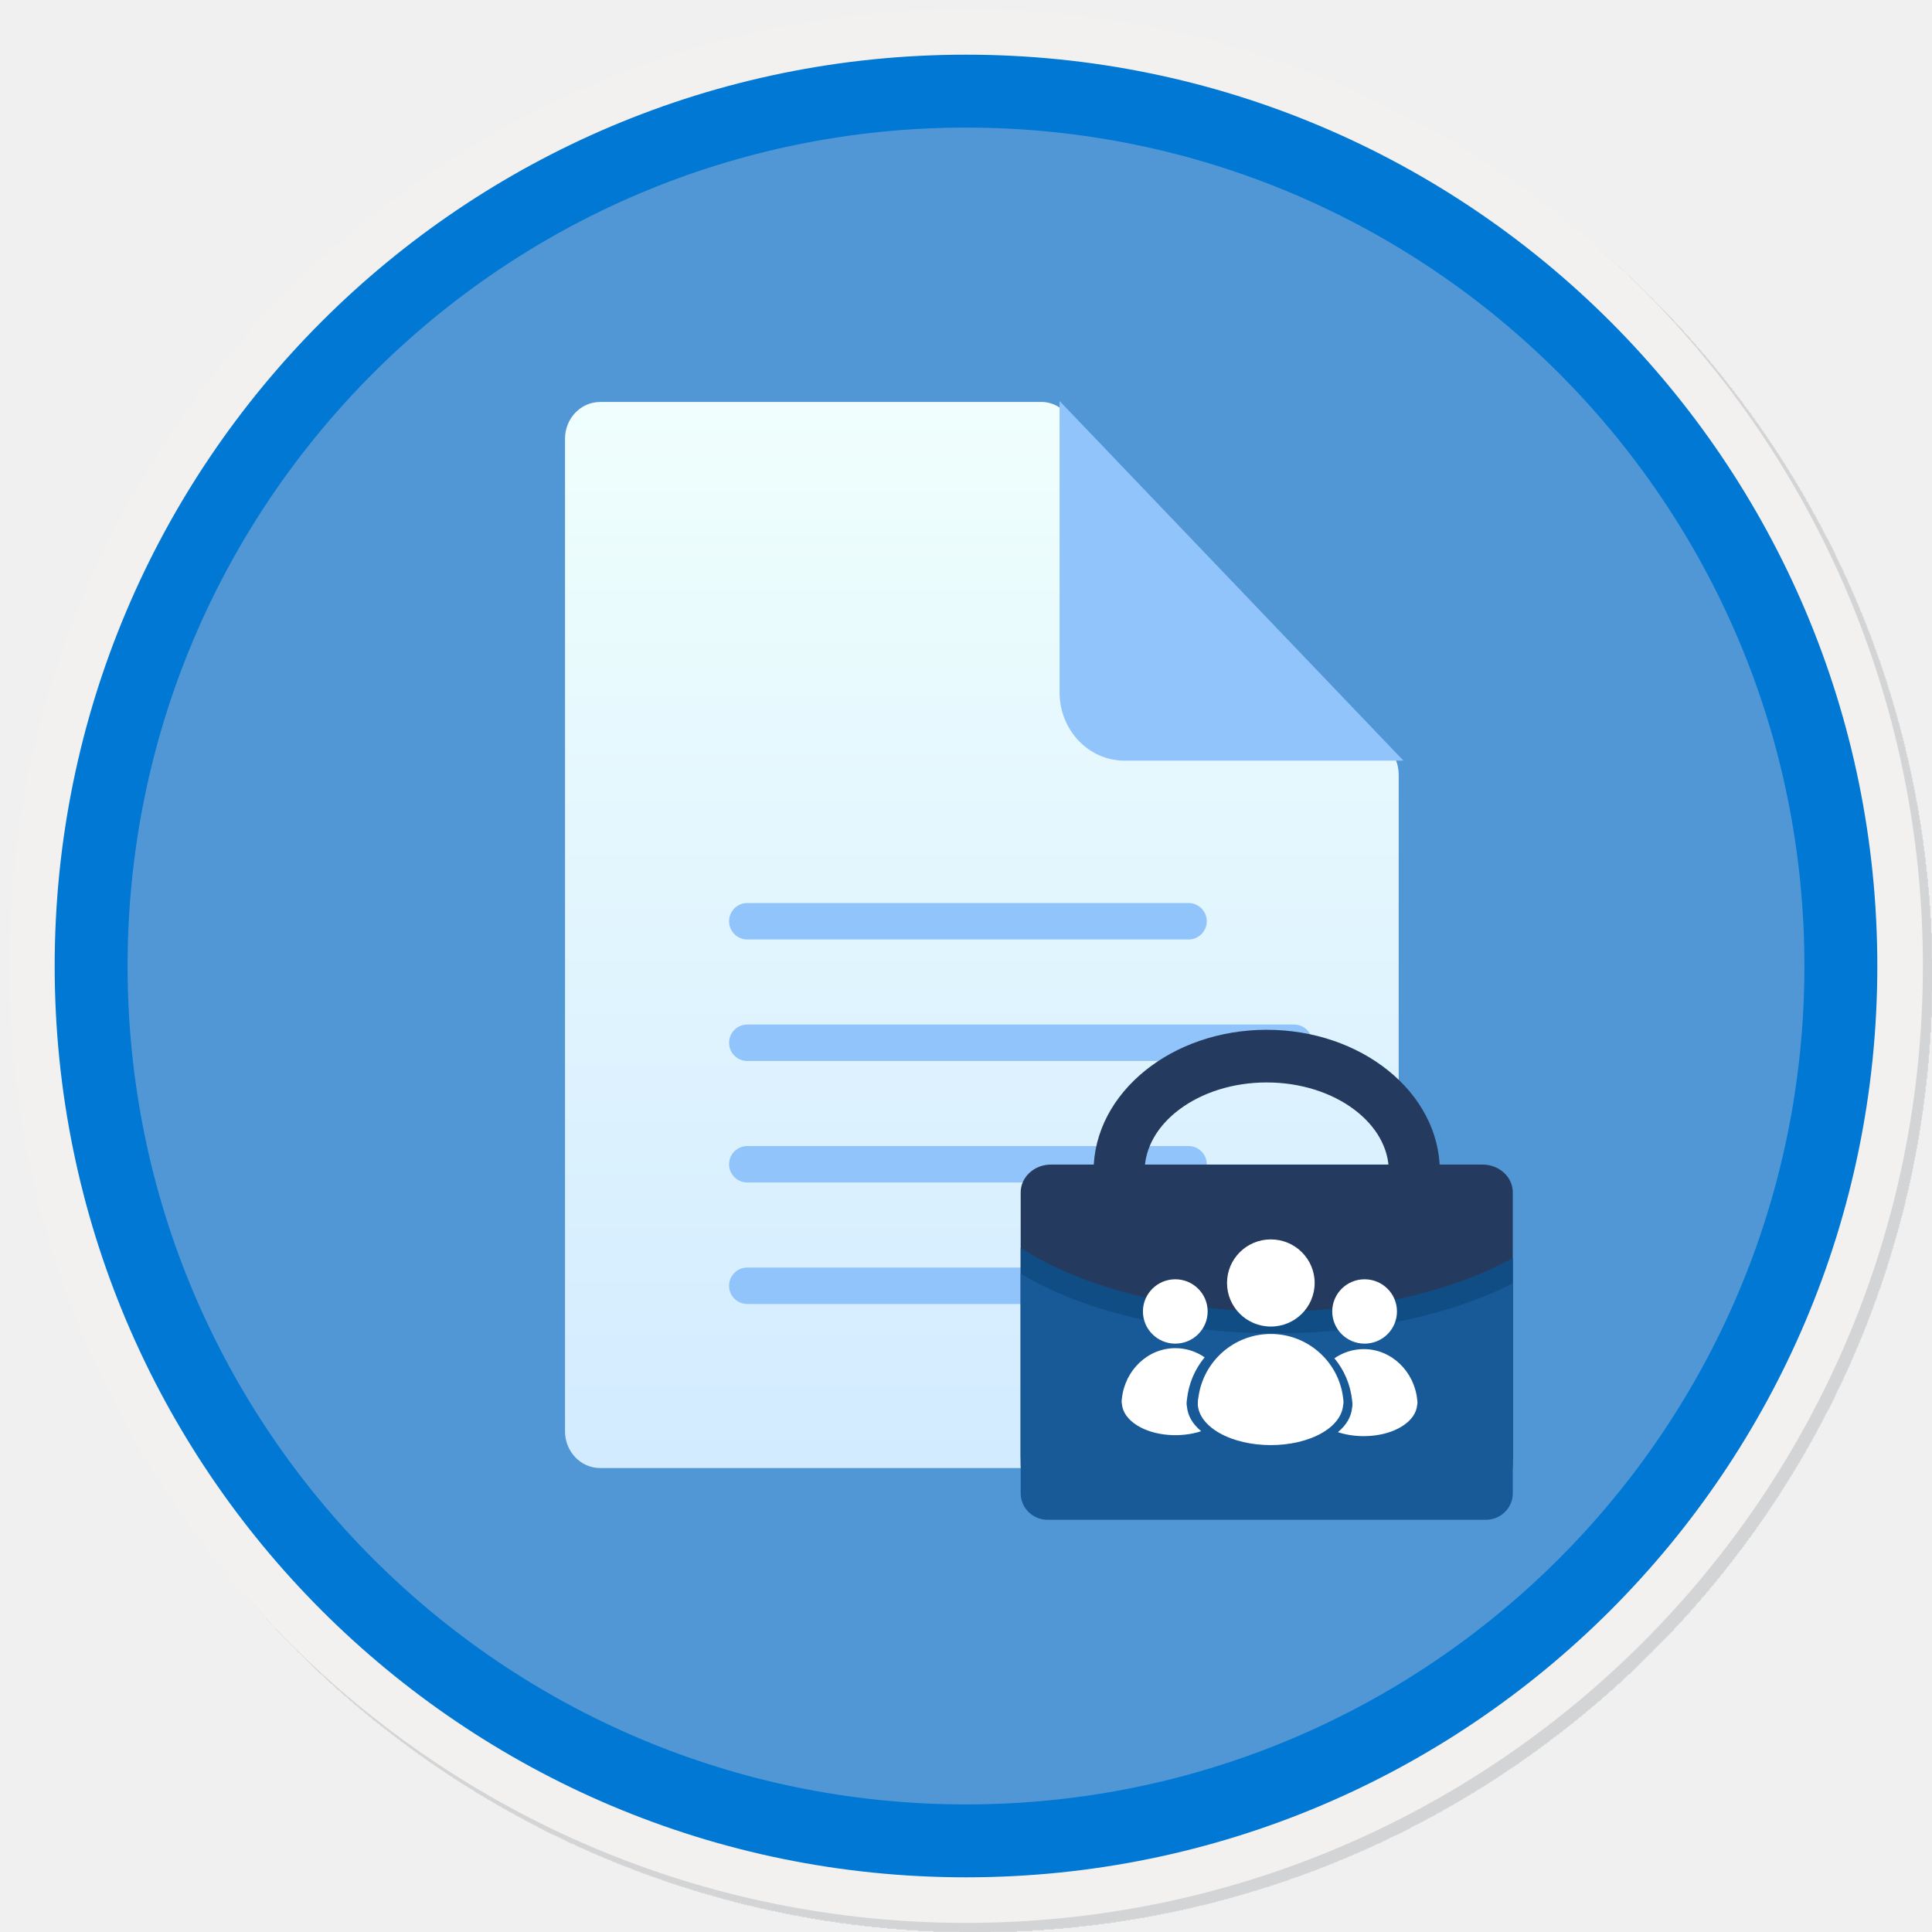
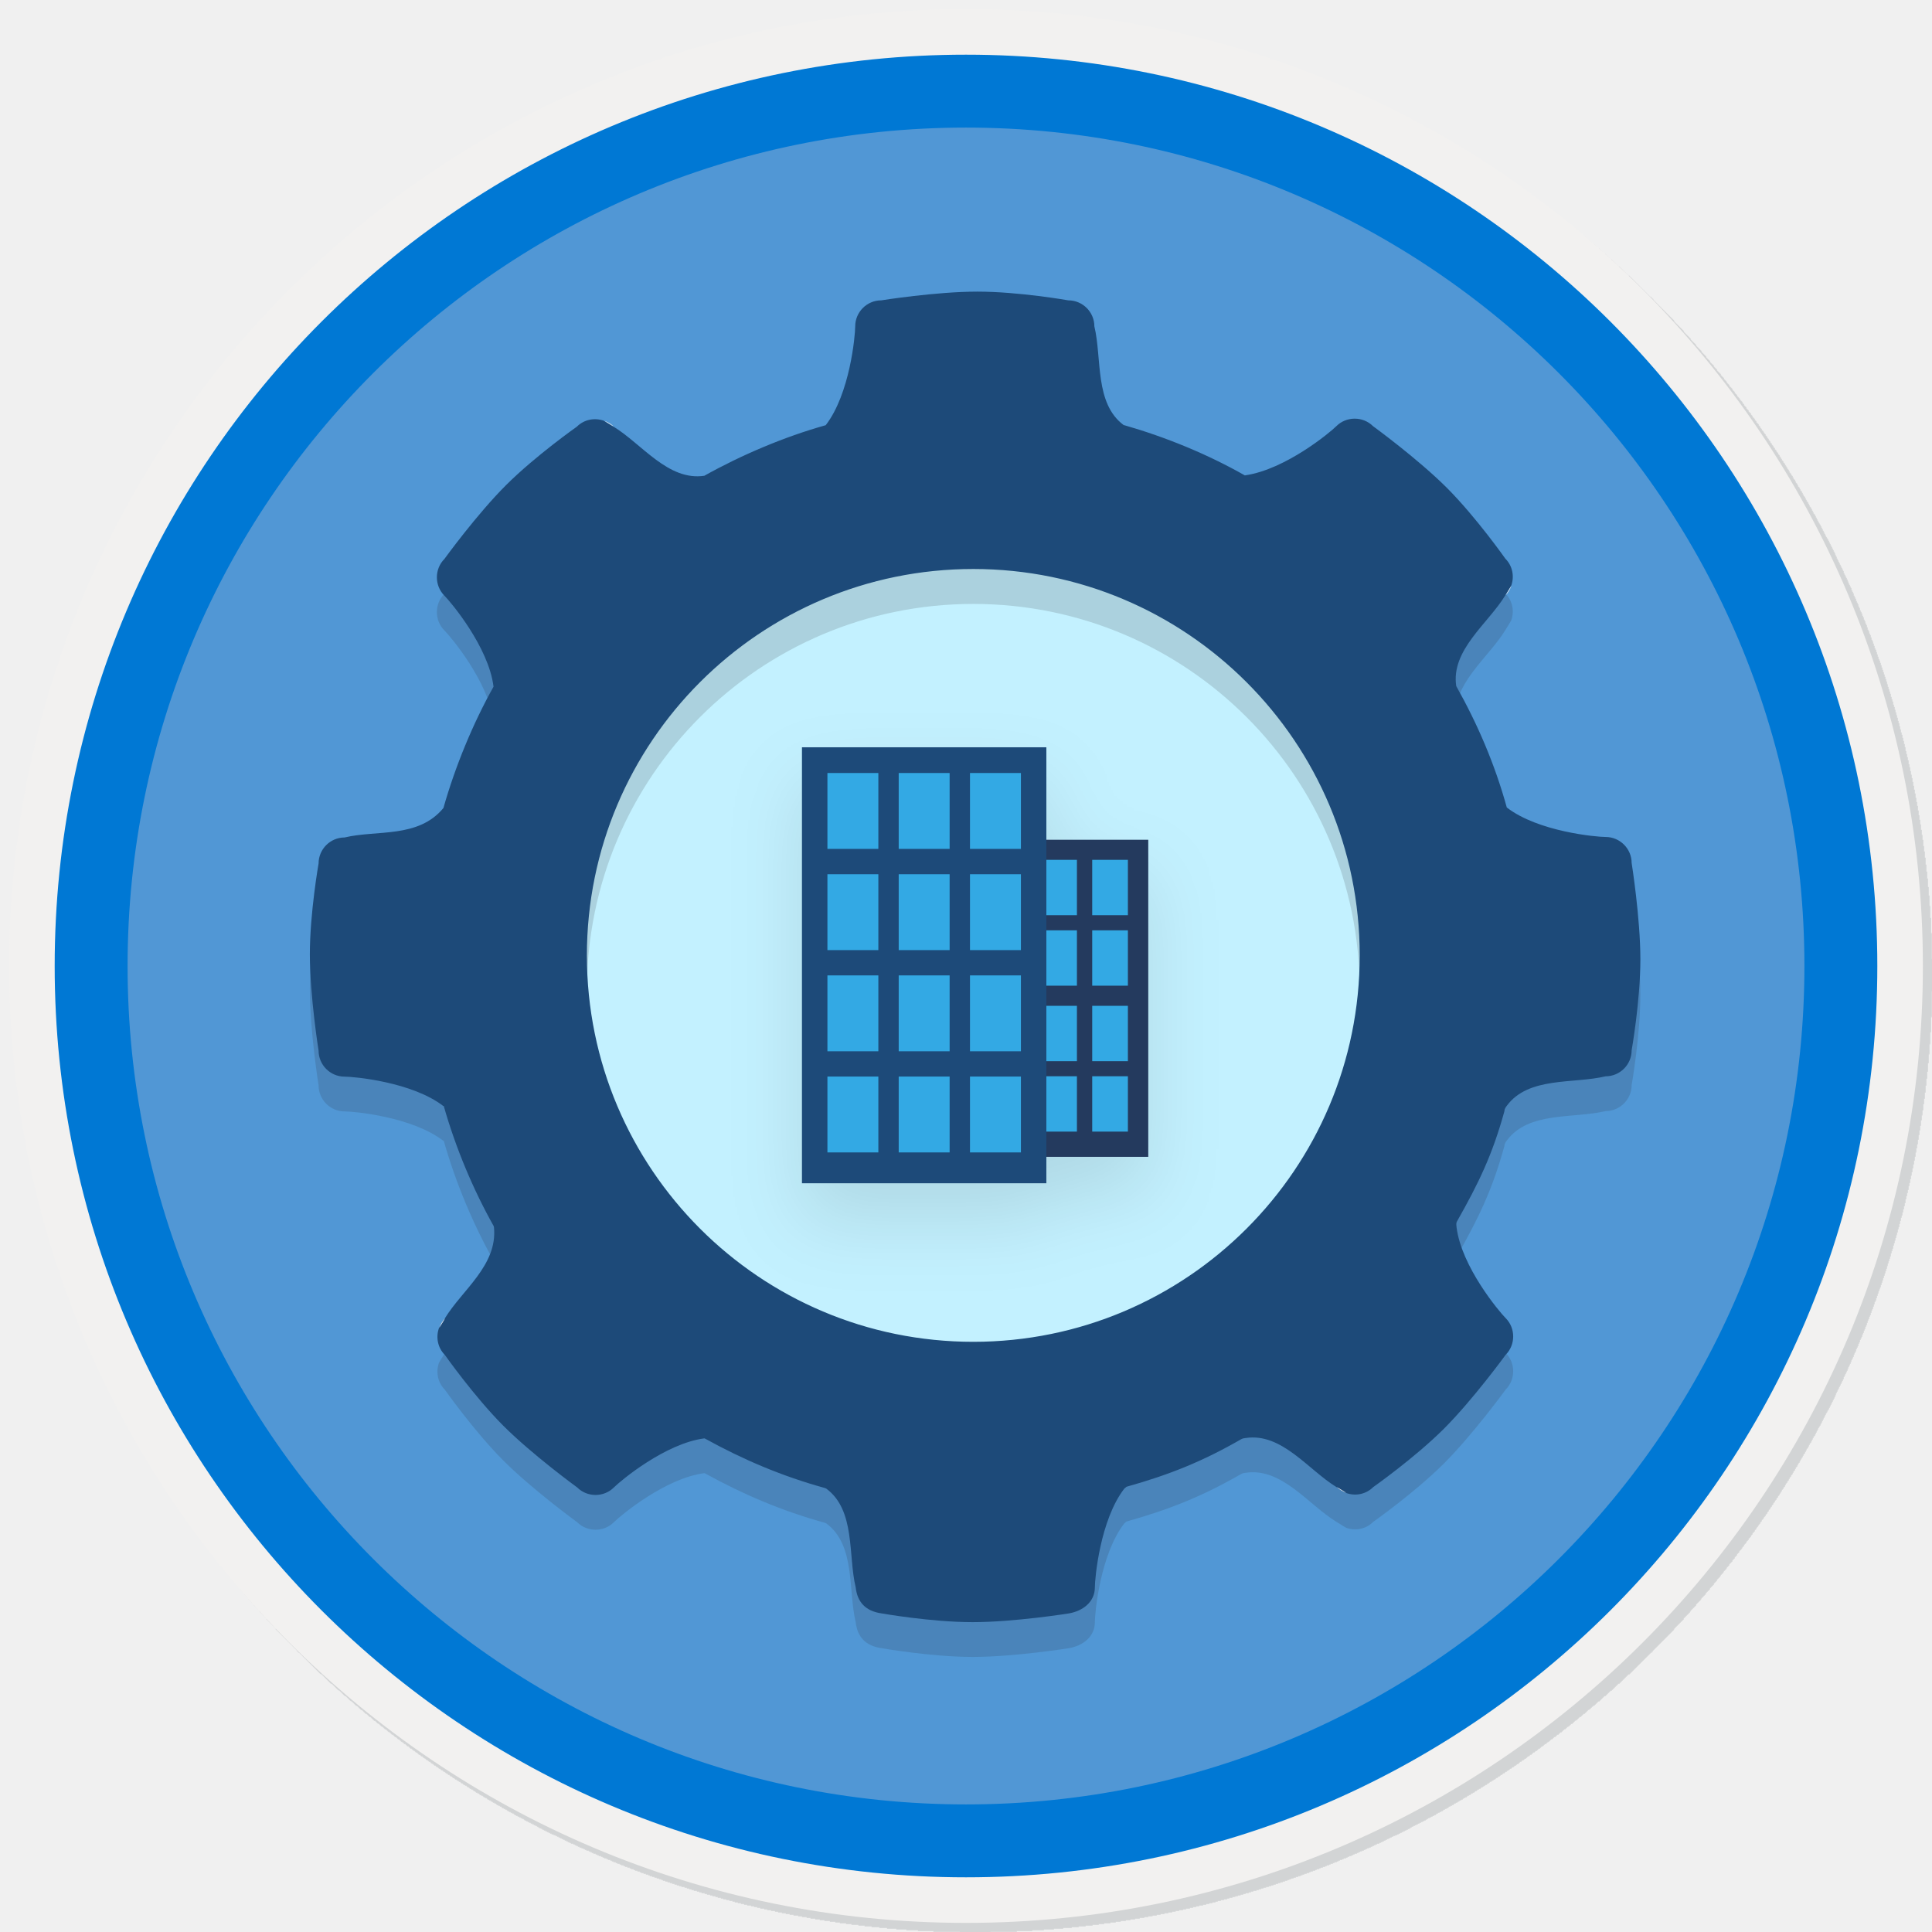
<svg xmlns="http://www.w3.org/2000/svg" width="106" height="106" viewBox="0 0 106 106" fill="none">
  <g filter="url(#filter0_d)">
    <circle cx="53" cy="53" r="49" fill="#5197D5" />
    <circle cx="53" cy="53" r="50.75" stroke="#F2F1F0" stroke-width="3.5" />
  </g>
  <circle cx="53" cy="53" r="48" stroke="#0078D4" stroke-width="4" />
-   <path d="M57.252 22.055H32.928C31.863 22.055 31 22.957 31 24.07V78.53C31 79.643 31.863 80.546 32.928 80.546H74.81C75.875 80.546 76.739 79.643 76.739 78.53V42.495C76.739 41.381 75.875 40.479 74.81 40.479H60.906C59.86 40.479 59.011 39.592 59.011 38.499V24.07C59.032 23.016 58.259 22.13 57.252 22.055Z" fill="url(#paint0_linear)" />
-   <path d="M77 41.733L58.133 22V37.988C58.133 40.056 59.727 41.733 61.693 41.733H77Z" fill="#92C4FC" />
-   <path d="M41 70.545H68.895M41 50.545H65.21M41 57.212H71M41 63.878H65.21" stroke="#92C4FC" stroke-width="2" stroke-linecap="round" />
-   <mask id="mask0" mask-type="alpha" maskUnits="userSpaceOnUse" x="56" y="63" width="27" height="19">
-     <path fill-rule="evenodd" clip-rule="evenodd" d="M57.661 63.895C56.744 63.895 56 64.578 56 65.421V80.308C56 81.152 56.744 81.835 57.661 81.835H81.338C82.256 81.835 83 81.152 83 80.308V65.421C83 64.578 82.256 63.895 81.338 63.895H57.661Z" fill="white" />
-   </mask>
-   <g mask="url(#mask0)">
-     <path fill-rule="evenodd" clip-rule="evenodd" d="M53.924 83.742H85.077V61.984H53.924V83.742Z" fill="#243A5E" />
+   <path d="M52.829 78C66.636 78 77.829 66.583 77.829 52.5C77.829 38.417 66.636 27 52.829 27C39.022 27 27.829 38.417 27.829 52.5C27.829 66.583 39.022 78 52.829 78Z" fill="#C3F1FF" />
+   <path opacity="0.15" d="M89.521 49.257C89.521 48.471 88.879 47.829 88.093 47.829C87.587 47.829 84.388 47.54 82.671 46.212C82.671 46.212 82.68 46.194 82.671 46.212C82.02 43.853 81.072 41.639 79.897 39.552C79.599 37.572 81.641 36.127 82.59 34.572C82.761 34.301 82.852 34.148 82.915 34.039C83.096 33.533 82.987 32.955 82.59 32.557C82.59 32.557 81.008 30.307 79.4 28.689C77.782 27.072 75.333 25.291 75.333 25.291C74.782 24.74 73.869 24.74 73.318 25.291C72.956 25.653 70.525 27.659 68.339 27.984C68.302 27.993 68.302 27.993 68.302 27.993C66.269 26.837 63.983 25.897 61.687 25.237H61.66C60.043 24.044 60.467 21.577 60.043 19.815C60.043 19.029 59.401 18.387 58.615 18.387C58.615 18.387 55.904 17.908 53.627 17.908C51.349 17.908 48.349 18.387 48.349 18.387C47.563 18.387 46.921 19.029 46.921 19.815C46.921 20.321 46.632 23.52 45.303 25.237C43.035 25.87 40.659 26.882 38.643 28.011C36.664 28.31 35.218 26.267 33.664 25.319C33.393 25.147 33.239 25.056 33.131 24.993C32.625 24.812 32.046 24.921 31.649 25.319C31.649 25.319 29.399 26.9 27.781 28.509C26.163 30.117 24.383 32.575 24.383 32.575C23.832 33.126 23.832 34.039 24.383 34.59C24.745 34.952 26.805 37.41 27.076 39.57V39.588C25.947 41.603 24.971 43.971 24.329 46.239C24.329 46.239 24.356 46.203 24.329 46.239C22.946 47.92 20.669 47.432 18.907 47.856C18.121 47.856 17.479 48.498 17.479 49.284C17.479 49.284 17 51.995 17 54.273C17 56.559 17.479 59.55 17.479 59.55C17.479 60.336 18.121 60.978 18.907 60.978C19.413 60.978 22.612 61.267 24.329 62.596C24.374 62.578 24.356 62.623 24.356 62.623C25.007 64.9 25.956 67.168 27.094 69.193C27.076 69.22 27.094 69.193 27.103 69.256C27.302 71.325 25.359 72.681 24.41 74.235C24.238 74.506 24.148 74.66 24.085 74.768C23.904 75.274 24.013 75.853 24.41 76.25C24.41 76.25 25.992 78.501 27.6 80.118C29.218 81.736 31.667 83.516 31.667 83.516C32.218 84.067 33.131 84.067 33.682 83.516C34.044 83.154 36.502 81.094 38.661 80.823C38.661 80.823 38.652 80.841 38.688 80.841C40.767 81.989 42.909 82.901 45.24 83.543C45.267 83.552 45.331 83.579 45.331 83.579C46.948 84.772 46.523 87.239 46.948 89.001C47.039 89.797 47.472 90.303 48.376 90.429C48.376 90.429 51.087 90.908 53.364 90.908C55.651 90.908 58.642 90.429 58.642 90.429C59.428 90.294 60.07 89.788 60.07 89.001C60.07 88.495 60.359 85.296 61.687 83.579C61.687 83.579 61.751 83.534 61.805 83.48C64.191 82.811 65.998 82.079 68.104 80.868C68.212 80.832 68.095 80.841 68.348 80.805C70.327 80.507 71.773 82.549 73.327 83.498C73.598 83.67 73.752 83.76 73.86 83.823C74.366 84.004 74.945 83.896 75.342 83.498C75.342 83.498 77.592 81.916 79.21 80.308C80.828 78.69 82.608 76.241 82.608 76.241C83.159 75.69 83.159 74.777 82.608 74.226C82.246 73.865 80.186 71.407 79.915 69.247C79.888 69.03 79.906 68.994 79.933 68.93C81.135 66.807 81.885 65.261 82.545 62.858C82.545 62.858 82.517 62.776 82.671 62.578C83.864 60.96 86.331 61.385 88.093 60.96C88.879 60.96 89.521 60.318 89.521 59.532C89.521 59.532 90 56.821 90 54.544C90 52.267 89.521 49.257 89.521 49.257ZM74.601 54.336C74.601 66.048 65.112 75.537 53.401 75.537C41.689 75.537 32.2 66.048 32.2 54.336C32.2 42.624 41.689 33.135 53.401 33.135C65.112 33.135 74.601 42.624 74.601 54.336Z" fill="#1F1D20" />
+   <path d="M89.521 47.349C89.521 46.563 88.879 45.921 88.093 45.921C87.587 45.921 84.388 45.632 82.671 44.303C82.02 41.945 81.072 39.731 79.897 37.643C79.599 35.664 81.641 34.218 82.59 32.664C82.761 32.393 82.852 32.239 82.915 32.131C83.096 31.625 82.987 31.046 82.59 30.649C82.59 30.649 81.008 28.399 79.4 26.781C77.782 25.163 75.333 23.383 75.333 23.383C74.782 22.832 73.869 22.832 73.318 23.383C72.956 23.745 70.525 25.751 68.339 26.076C68.302 26.085 68.302 26.085 68.302 26.085C66.269 24.928 63.983 23.989 61.687 23.329H61.66C60.043 22.136 60.467 19.669 60.043 17.907C60.043 17.121 59.401 16.479 58.615 16.479C58.615 16.479 55.904 16 53.627 16C51.349 16 48.349 16.479 48.349 16.479C47.563 16.479 46.921 17.121 46.921 17.907C46.921 18.413 46.632 21.612 45.303 23.329C43.035 23.962 40.659 24.974 38.643 26.103C36.664 26.401 35.218 24.359 33.664 23.41C33.393 23.238 33.239 23.148 33.131 23.085C32.625 22.904 32.046 23.013 31.649 23.41C31.649 23.41 29.399 24.992 27.781 26.6C26.163 28.209 24.383 30.667 24.383 30.667C23.832 31.218 23.832 32.131 24.383 32.682C24.745 33.044 26.805 35.502 27.076 37.661V37.679C25.947 39.695 24.971 42.062 24.329 44.331C22.946 46.011 20.669 45.523 18.907 45.948C18.121 45.948 17.479 46.59 17.479 47.376C17.479 47.376 17 50.087 17 52.364C17 54.651 17.479 57.642 17.479 57.642C17.479 58.428 18.121 59.07 18.907 59.07C19.413 59.07 22.612 59.359 24.329 60.687C24.374 60.669 24.356 60.715 24.356 60.715C25.007 62.992 25.956 65.26 27.094 67.284C27.076 67.311 27.094 67.284 27.103 67.348C27.302 69.417 25.359 70.773 24.41 72.327C24.238 72.598 24.148 72.752 24.085 72.86C23.904 73.366 24.013 73.945 24.41 74.342C24.41 74.342 25.992 76.592 27.6 78.21C29.218 79.828 31.667 81.608 31.667 81.608C32.218 82.159 33.131 82.159 33.682 81.608C34.044 81.246 36.502 79.186 38.661 78.915C38.661 78.915 38.652 78.933 38.688 78.933C40.767 80.081 42.909 80.993 45.24 81.635C45.267 81.644 45.331 81.671 45.331 81.671C46.948 82.864 46.523 85.331 46.948 87.093C47.039 87.888 47.472 88.394 48.376 88.521C48.376 88.521 51.087 89 53.364 89C55.651 89 58.642 88.521 58.642 88.521C59.428 88.385 60.07 87.879 60.07 87.093C60.07 86.587 60.359 83.388 61.687 81.671C61.687 81.671 61.751 81.626 61.805 81.572C64.191 80.903 65.998 80.171 68.104 78.96C68.212 78.924 68.095 78.933 68.348 78.897C70.327 78.599 71.773 80.641 73.327 81.59C73.598 81.761 73.752 81.852 73.86 81.915C74.366 82.096 74.945 81.987 75.342 81.59C75.342 81.59 77.592 80.008 79.21 78.4C80.828 76.782 82.608 74.333 82.608 74.333C83.159 73.782 83.159 72.869 82.608 72.318C82.246 71.956 80.186 69.498 79.915 67.339C79.888 67.122 79.906 67.085 79.933 67.022C81.135 64.899 81.885 63.353 82.545 60.95C82.545 60.95 82.517 60.868 82.671 60.669C83.864 59.052 86.331 59.477 88.093 59.052C88.879 59.052 89.521 58.41 89.521 57.624C89.521 57.624 90 54.913 90 52.636C90 50.358 89.521 47.349 89.521 47.349ZM74.601 52.419C74.601 64.13 65.112 73.619 53.401 73.619C41.689 73.619 32.2 64.13 32.2 52.419C32.2 40.707 41.689 31.218 53.401 31.218C65.112 31.218 74.601 40.716 74.601 52.419Z" fill="#1D4A79" />
+   <path d="M73.897 81.915C73.888 81.915 73.888 81.906 73.878 81.906C73.878 81.906 73.888 81.915 73.897 81.915Z" fill="#F2F1F0" />
+   <path d="M73.869 81.905C73.67 81.779 73.336 81.58 73.336 81.58C73.499 81.734 73.679 81.833 73.869 81.905Z" fill="#F2F1F0" />
+   <path d="M73.896 81.914C74.068 82.022 74.031 81.995 73.896 81.914V81.914Z" fill="#F2F1F0" />
+   <path d="M33.149 23.086C33.348 23.212 33.682 23.411 33.682 23.411C33.529 23.258 33.348 23.158 33.149 23.086Z" fill="#F2F1F0" />
+   <path d="M33.131 23.076C33.14 23.076 33.14 23.085 33.149 23.085C33.149 23.085 33.14 23.076 33.131 23.076Z" fill="#F2F1F0" />
+   <path d="M33.131 23.075C32.95 22.967 32.995 22.994 33.131 23.075V23.075Z" fill="#F2F1F0" />
+   <path d="M24.094 72.879C23.985 73.051 24.003 73.014 24.094 72.879V72.879Z" fill="#F2F1F0" />
+   <path d="M24.094 72.878C24.094 72.869 24.103 72.869 24.103 72.859C24.103 72.859 24.094 72.869 24.094 72.878Z" fill="#F2F1F0" />
+   <path d="M24.103 72.852C24.23 72.653 24.428 72.318 24.428 72.318C24.275 72.481 24.175 72.662 24.103 72.852Z" fill="#F2F1F0" />
+   <path d="M82.924 32.131C82.798 32.33 82.599 32.664 82.599 32.664C82.753 32.51 82.852 32.33 82.924 32.131Z" fill="#F2F1F0" />
+   <path d="M82.933 32.113C82.933 32.123 82.924 32.123 82.924 32.132C82.924 32.132 82.933 32.123 82.933 32.113Z" fill="#F2F1F0" />
+   <path d="M82.933 32.111C83.041 31.931 83.014 31.976 82.933 32.111V32.111Z" fill="#F2F1F0" />
+   <g filter="url(#filter1_d)">
+     <rect x="53.494" y="46.074" width="9.506" height="17.396" fill="#243A5E" />
+     <rect x="54.334" y="47.176" width="1.957" height="3.037" fill="#ECF0F1" />
+     <rect x="57.129" y="47.176" width="1.957" height="3.037" fill="#33A9E4" />
+     <rect x="59.925" y="47.176" width="1.957" height="3.037" fill="#33A9E4" />
+     <rect x="54.334" y="51.043" width="1.957" height="3.037" fill="#ECF0F1" />
+     <rect x="57.129" y="51.043" width="1.957" height="3.037" fill="#33A9E4" />
+     <rect x="59.925" y="51.043" width="1.957" height="3.037" fill="#33A9E4" />
+     <rect x="54.334" y="55.185" width="1.957" height="3.037" fill="#ECF0F1" />
+     <rect x="57.129" y="55.185" width="1.957" height="3.037" fill="#33A9E4" />
+     <rect x="59.925" y="55.185" width="1.957" height="3.037" fill="#33A9E4" />
+     <rect x="54.334" y="59.049" width="1.957" height="3.037" fill="#ECF0F1" />
+     <rect x="57.129" y="59.049" width="1.957" height="3.037" fill="#33A9E4" />
+     <rect x="59.925" y="59.049" width="1.957" height="3.037" fill="#33A9E4" />
+     <rect x="44" y="41" width="13.409" height="23.92" fill="#1D4A79" />
+     <rect x="45.397" y="42.412" width="2.794" height="4.163" fill="#33A9E4" />
+     <rect x="49.308" y="42.412" width="2.794" height="4.163" fill="#33A9E4" />
+     <rect x="53.219" y="42.412" width="2.794" height="4.163" fill="#33A9E4" />
+     <rect x="45.397" y="47.965" width="2.794" height="4.163" fill="#33A9E4" />
+     <rect x="49.308" y="47.965" width="2.794" height="4.163" fill="#33A9E4" />
+     <rect x="53.219" y="47.965" width="2.794" height="4.163" fill="#33A9E4" />
+     <rect x="45.397" y="53.516" width="2.794" height="4.163" fill="#33A9E4" />
+     <rect x="49.308" y="53.516" width="2.794" height="4.163" fill="#33A9E4" />
+     <rect x="53.219" y="53.516" width="2.794" height="4.163" fill="#33A9E4" />
+     <rect x="45.397" y="59.065" width="2.794" height="4.163" fill="#33A9E4" />
+     <rect x="49.308" y="59.065" width="2.794" height="4.163" fill="#33A9E4" />
+     <rect x="53.219" y="59.065" width="2.794" height="4.163" fill="#33A9E4" />
  </g>
-   <path fill-rule="evenodd" clip-rule="evenodd" d="M69.97 71.954C64.331 71.954 59.3 70.594 56 68.465V79.838C56 81.514 57.295 82.872 58.892 82.872H80.107C81.705 82.872 83 81.514 83 79.838V69.022C79.721 70.828 75.098 71.954 69.97 71.954Z" fill="#114D85" />
-   <path fill-rule="evenodd" clip-rule="evenodd" d="M69.97 73.155C64.331 73.155 59.3 71.879 56 69.885V81.93C56 82.734 56.662 83.385 57.479 83.385H81.52C82.338 83.385 83 82.734 83 81.93V70.407C79.722 72.099 75.098 73.155 69.97 73.155Z" fill="#185A97" />
-   <path fill-rule="evenodd" clip-rule="evenodd" d="M78.499 64.271H76.699C76.699 61.303 73.469 58.889 69.499 58.889C65.529 58.889 62.3 61.303 62.3 64.271H60.499C60.499 60.262 64.537 57 69.499 57C74.462 57 78.499 60.262 78.499 64.271Z" fill="#243A5E" />
-   <path d="M78.499 64.271H76.699C76.699 61.303 73.469 58.889 69.499 58.889C65.529 58.889 62.3 61.303 62.3 64.271H60.499C60.499 60.262 64.537 57 69.499 57C74.462 57 78.499 60.262 78.499 64.271" stroke="#243A5E" />
-   <path d="M74.869 73.719C75.85 73.719 76.645 72.928 76.645 71.953C76.645 70.978 75.85 70.188 74.869 70.188C73.889 70.188 73.094 70.978 73.094 71.953C73.094 72.928 73.889 73.719 74.869 73.719Z" fill="white" />
-   <path d="M73.692 76.721C73.472 74.743 71.775 73.188 69.722 73.188C67.686 73.188 66.007 74.709 65.752 76.67C65.718 76.805 65.718 76.957 65.718 77.093C65.769 77.65 66.159 78.192 66.889 78.614C68.45 79.51 70.995 79.51 72.539 78.614C73.268 78.192 73.641 77.65 73.692 77.093C73.726 76.974 73.709 76.839 73.692 76.721Z" fill="white" />
-   <path fill-rule="evenodd" clip-rule="evenodd" d="M73.214 74.524C73.741 75.156 74.092 75.956 74.185 76.833C74.201 76.959 74.219 77.102 74.185 77.228C74.143 77.708 73.889 78.176 73.404 78.576C74.527 78.948 75.965 78.845 76.903 78.268C77.441 77.937 77.717 77.514 77.755 77.077C77.78 76.984 77.767 76.878 77.755 76.786C77.592 75.237 76.339 74.019 74.823 74.019C74.229 74.019 73.677 74.205 73.214 74.524Z" fill="white" />
-   <path d="M64.483 73.719C63.502 73.719 62.707 72.928 62.707 71.953C62.707 70.978 63.502 70.188 64.483 70.188C65.463 70.188 66.258 70.978 66.258 71.953C66.258 72.928 65.463 73.719 64.483 73.719Z" fill="white" />
-   <path fill-rule="evenodd" clip-rule="evenodd" d="M66.094 74.471C65.566 75.104 65.215 75.903 65.123 76.781C65.106 76.906 65.089 77.049 65.123 77.175C65.164 77.655 65.418 78.124 65.903 78.523C64.781 78.895 63.343 78.792 62.405 78.215C61.866 77.885 61.59 77.461 61.553 77.024C61.528 76.932 61.54 76.826 61.553 76.733C61.716 75.184 62.969 73.967 64.485 73.967C65.079 73.967 65.631 74.152 66.094 74.471Z" fill="white" />
-   <path d="M69.725 72.782C71.053 72.782 72.129 71.711 72.129 70.391C72.129 69.07 71.053 68 69.725 68C68.397 68 67.321 69.07 67.321 70.391C67.321 71.711 68.397 72.782 69.725 72.782Z" fill="white" />
  <defs>
    <filter id="filter0_d" x="0.5" y="0.5" width="105.5" height="105.5" filterUnits="userSpaceOnUse" color-interpolation-filters="sRGB">
      <feFlood flood-opacity="0" result="BackgroundImageFix" />
      <feColorMatrix in="SourceAlpha" type="matrix" values="0 0 0 0 0 0 0 0 0 0 0 0 0 0 0 0 0 0 127 0" />
      <feOffset dx="0.5" dy="0.5" />
      <feColorMatrix type="matrix" values="0 0 0 0 0.824 0 0 0 0 0.831 0 0 0 0 0.835 0 0 0 1 0" />
      <feBlend mode="normal" in2="BackgroundImageFix" result="effect1_dropShadow" />
      <feBlend mode="normal" in="SourceGraphic" in2="effect1_dropShadow" result="shape" />
    </filter>
-     <linearGradient id="paint0_linear" x1="76.739" y1="80.546" x2="76.739" y2="22.055" gradientUnits="userSpaceOnUse">
-       <stop stop-color="#D2EBFF" />
-       <stop offset="1" stop-color="#F0FFFD" />
-     </linearGradient>
+     <filter id="filter1_d" x="40" y="39" width="27" height="31.92" filterUnits="userSpaceOnUse" color-interpolation-filters="sRGB">
+       <feFlood flood-opacity="0" result="BackgroundImageFix" />
+       <feColorMatrix in="SourceAlpha" type="matrix" values="0 0 0 0 0 0 0 0 0 0 0 0 0 0 0 0 0 0 127 0" />
+       <feOffset dy="2" />
+       <feGaussianBlur stdDeviation="2" />
+       <feColorMatrix type="matrix" values="0 0 0 0 0 0 0 0 0 0 0 0 0 0 0 0 0 0 0.1 0" />
+       <feBlend mode="normal" in2="BackgroundImageFix" result="effect1_dropShadow" />
+       <feBlend mode="normal" in="SourceGraphic" in2="effect1_dropShadow" result="shape" />
+     </filter>
  </defs>
</svg>
